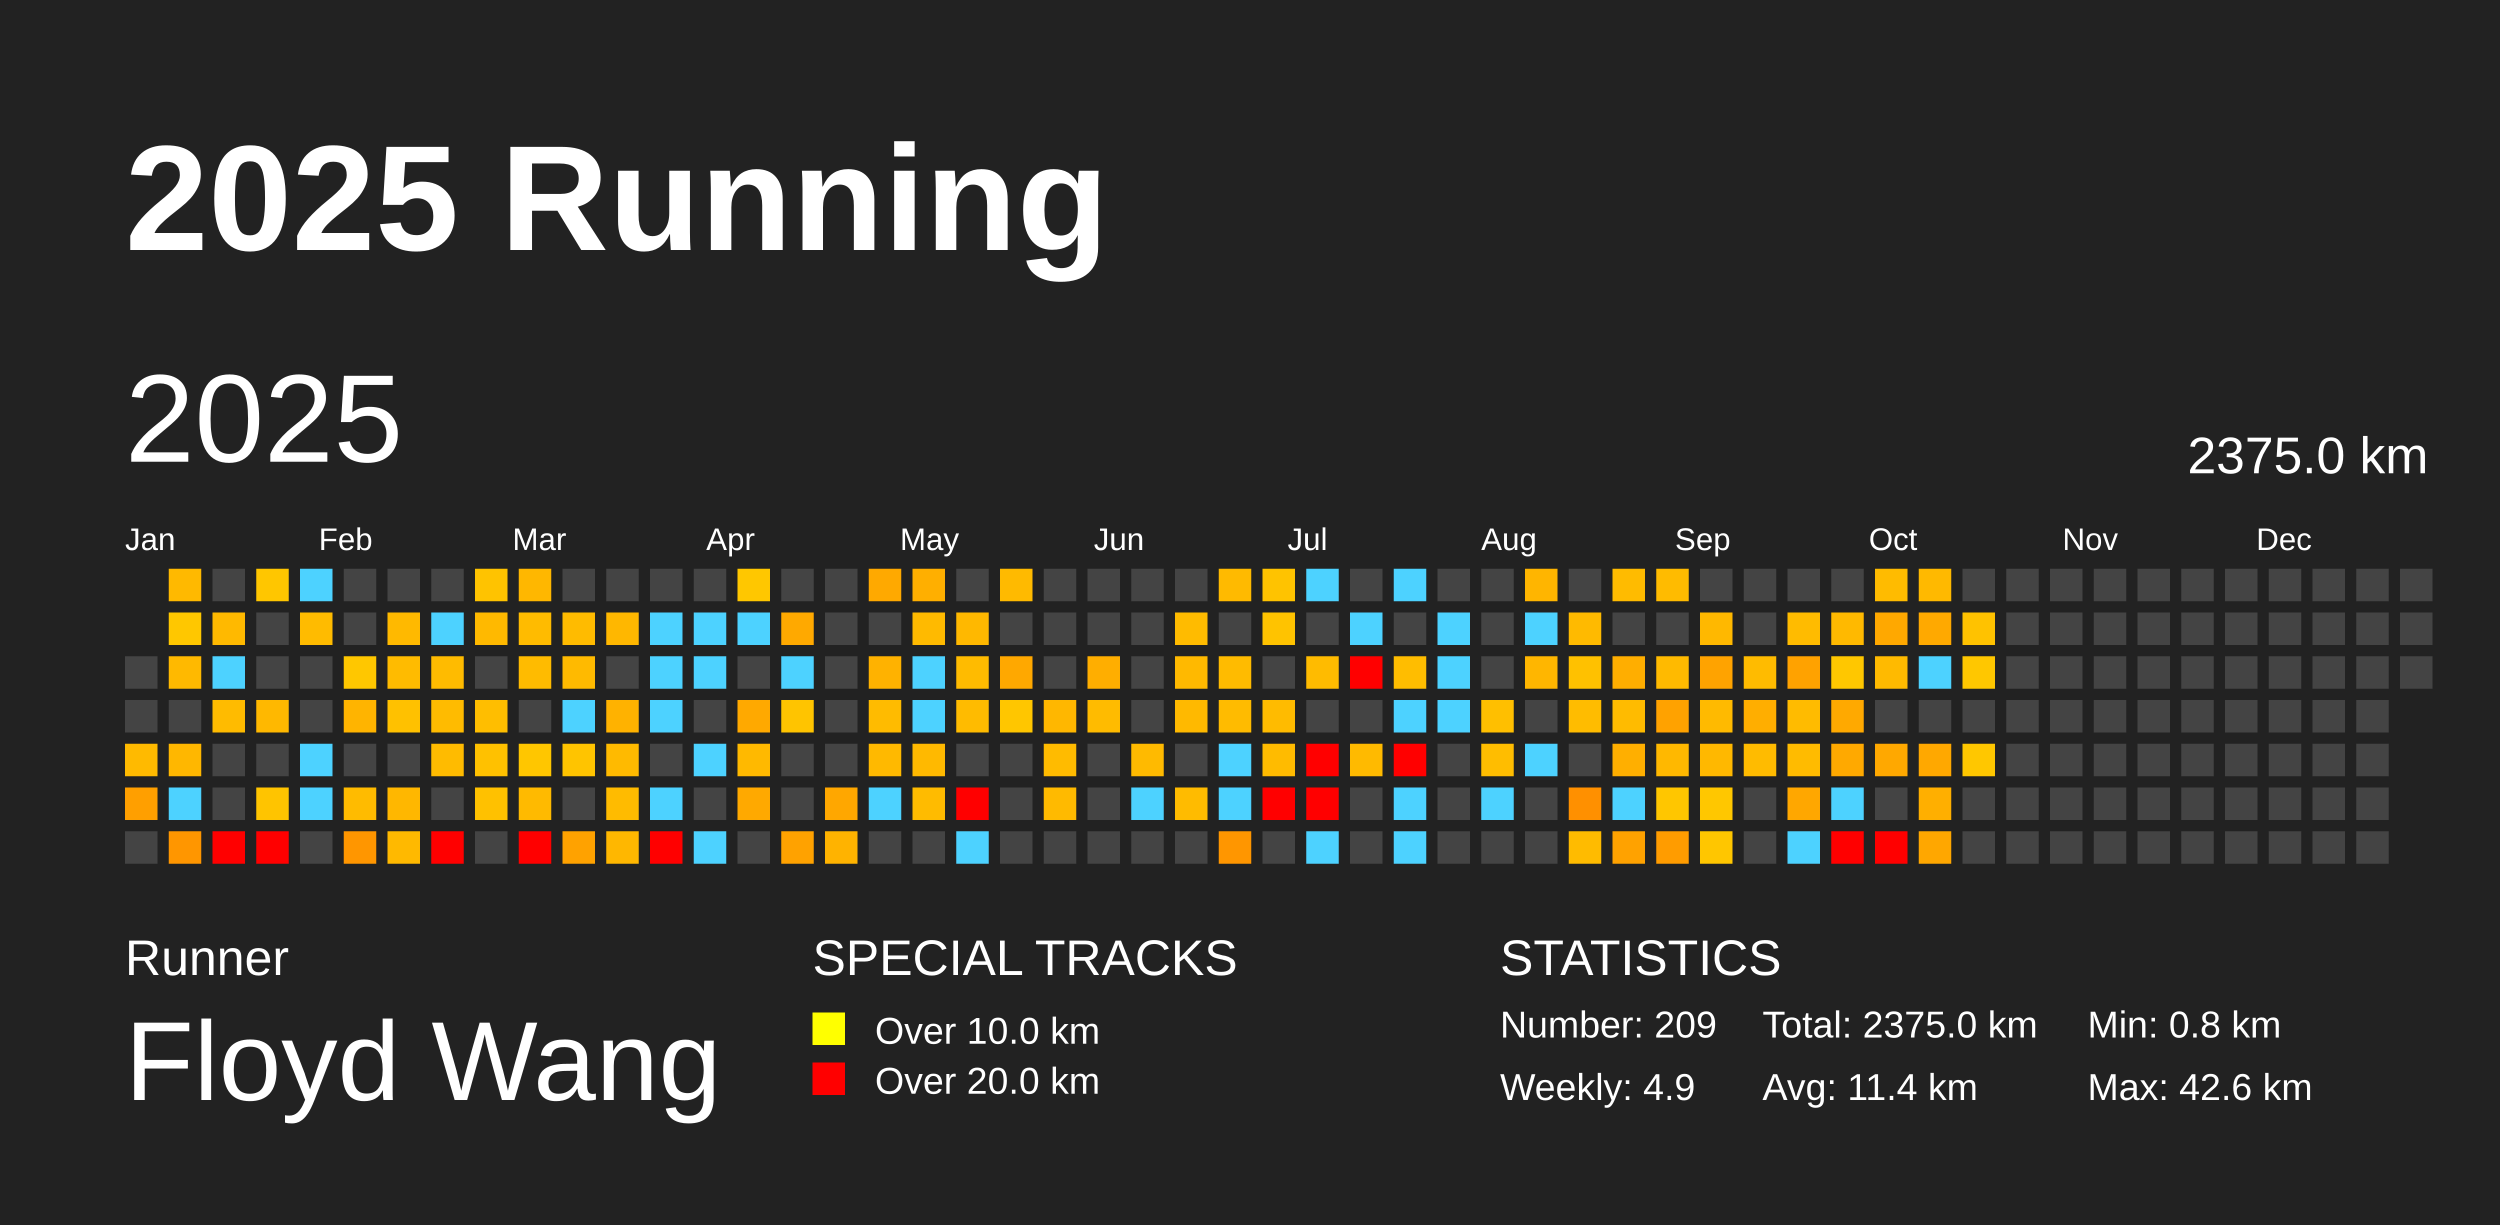
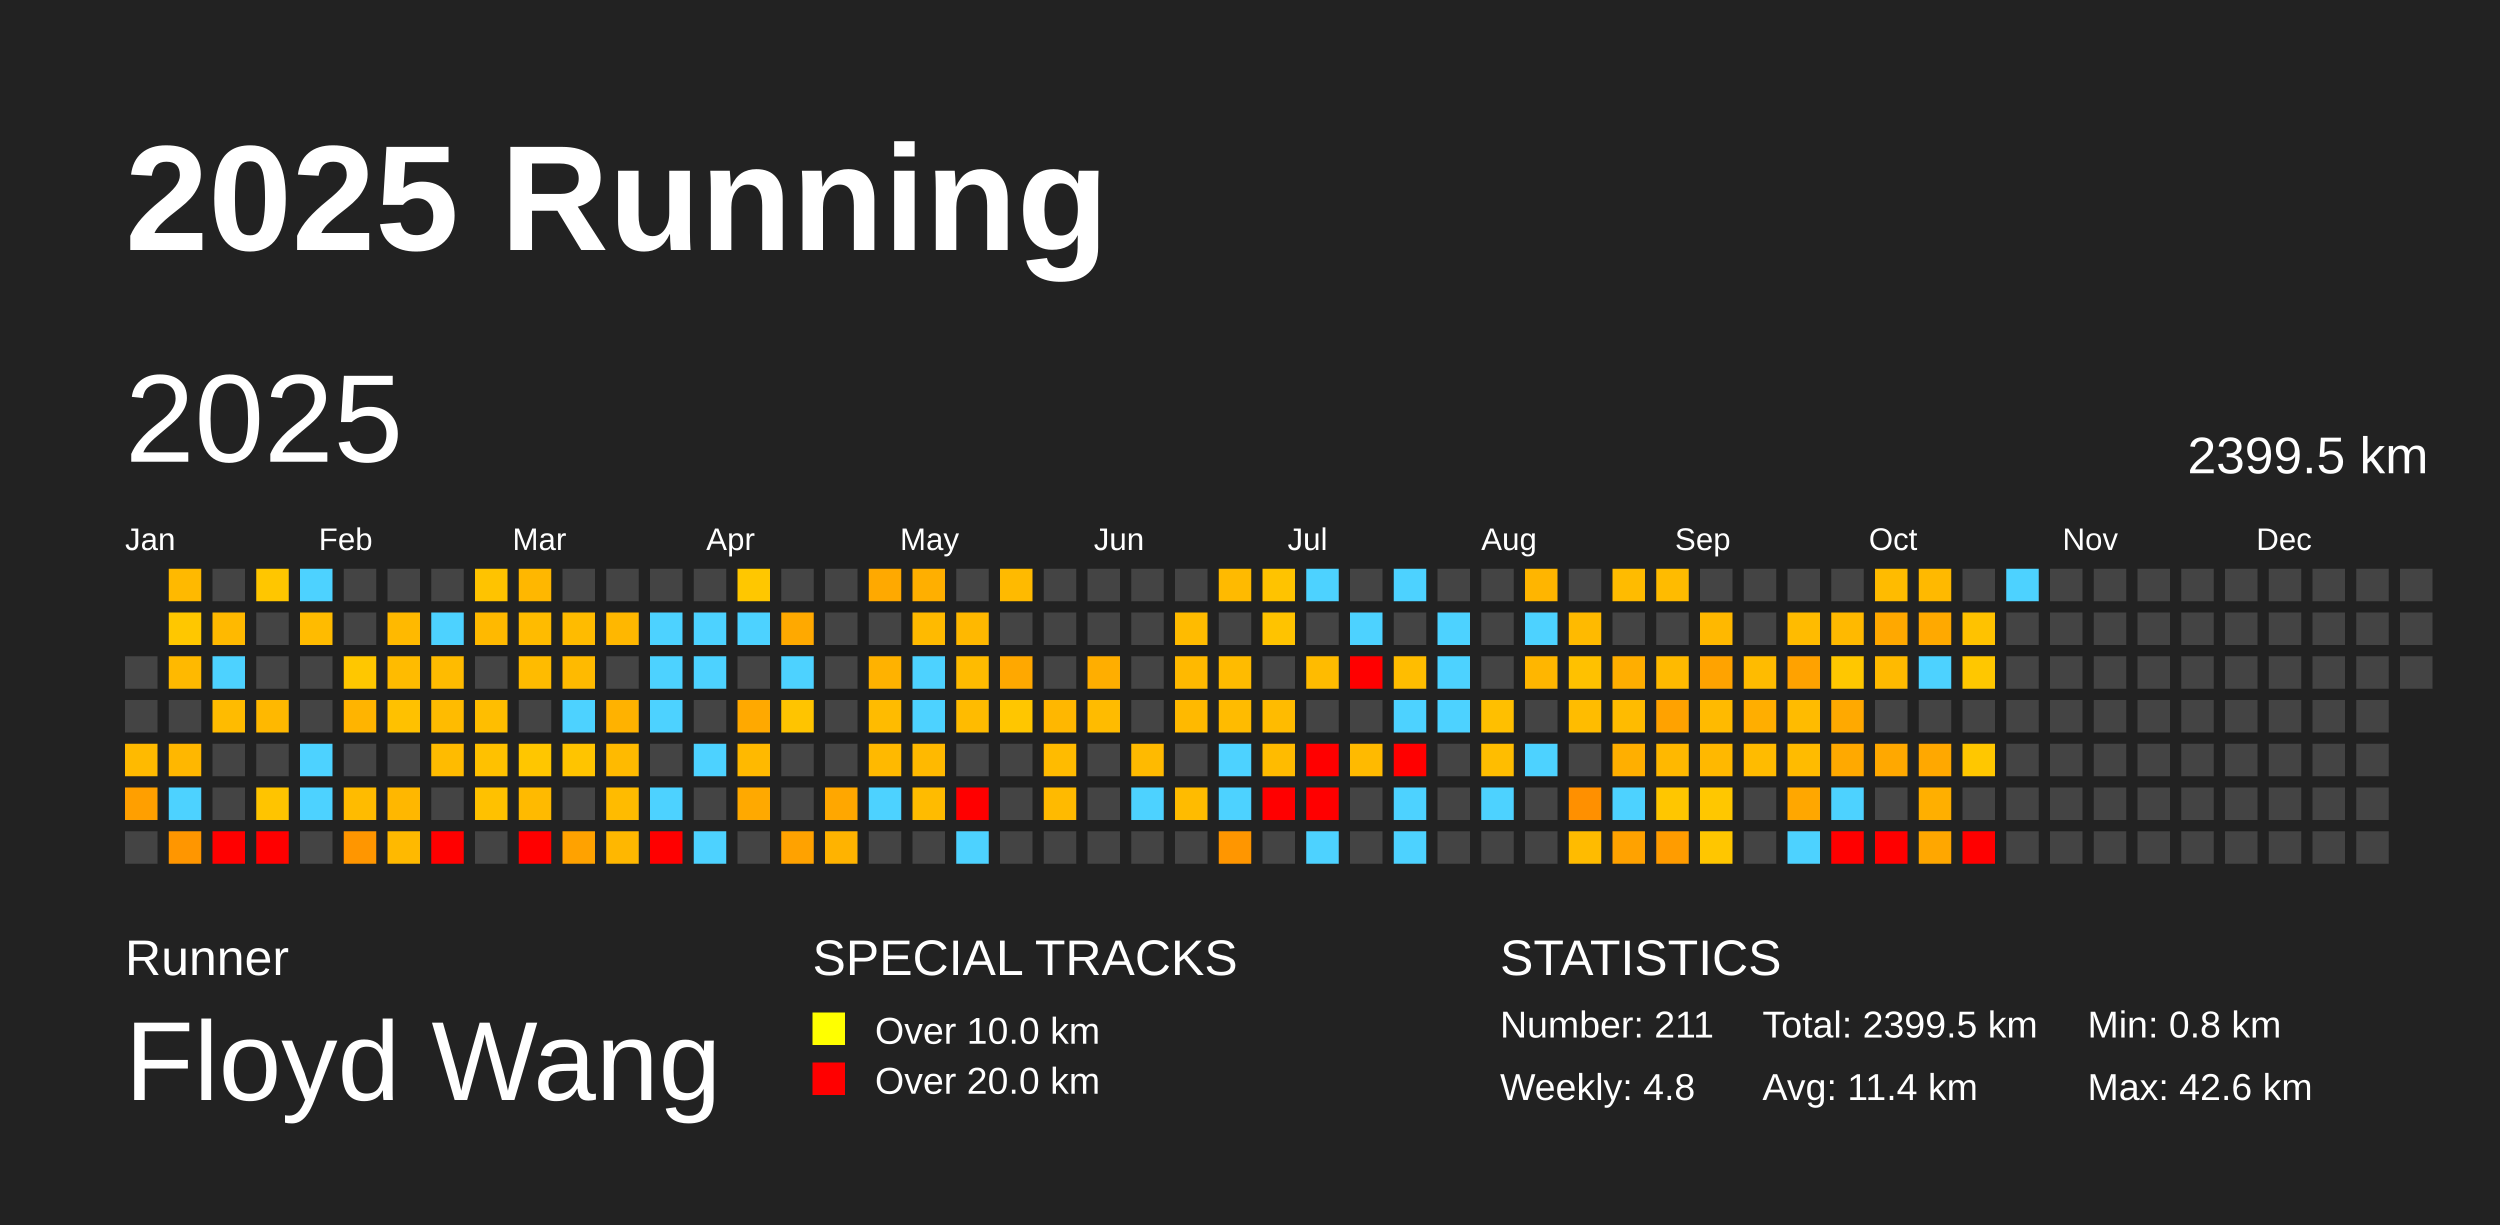
<svg xmlns="http://www.w3.org/2000/svg" baseProfile="full" height="98mm" version="1.1" viewBox="0,0,200,98" width="200mm">
  <defs />
  <rect fill="#222222" height="98" width="200" x="0" y="0" />
  <text fill="#FFFFFF" style="font-size:12px; font-family:Arial; font-weight:bold;" x="10" y="20">2025 Running</text>
  <text fill="#FFFFFF" style="font-size:4px; font-family:Arial" x="10" y="78">Runner</text>
  <text fill="#FFFFFF" style="font-size:9px; font-family:Arial" x="10" y="88">Floyd Wang</text>
  <text fill="#FFFFFF" style="font-size:4px; font-family:Arial" x="65" y="78">SPECIAL TRACKS</text>
  <rect fill="yellow" height="2.6" width="2.6" x="65" y="81" />
  <text fill="#FFFFFF" style="font-size:3px; font-family:Arial" x="70" y="83.5">Over 10.0 km</text>
  <rect fill="red" height="2.6" width="2.6" x="65" y="85" />
  <text fill="#FFFFFF" style="font-size:3px; font-family:Arial" x="70" y="87.5">Over 20.0 km</text>
  <text fill="#FFFFFF" style="font-size:4px; font-family:Arial" x="120" y="78">STATISTICS</text>
-   <text fill="#FFFFFF" style="font-size:3px; font-family:Arial" x="120" y="83">Number: 209</text>
-   <text fill="#FFFFFF" style="font-size:3px; font-family:Arial" x="120" y="88">Weekly: 4.9</text>
-   <text fill="#FFFFFF" style="font-size:3px; font-family:Arial" x="141" y="83">Total: 2375.0 km</text>
+   <text fill="#FFFFFF" style="font-size:3px; font-family:Arial" x="120" y="83">Number: 211</text>
+   <text fill="#FFFFFF" style="font-size:3px; font-family:Arial" x="120" y="88">Weekly: 4.8</text>
+   <text fill="#FFFFFF" style="font-size:3px; font-family:Arial" x="141" y="83">Total: 2399.5 km</text>
  <text fill="#FFFFFF" style="font-size:3px; font-family:Arial" x="141" y="88">Avg: 11.4 km</text>
  <text fill="#FFFFFF" style="font-size:3px; font-family:Arial" x="167" y="83">Min: 0.8 km</text>
  <text fill="#FFFFFF" style="font-size:3px; font-family:Arial" x="167" y="88">Max: 42.6 km</text>
  <text dominant-baseline="hanging" fill="#FFFFFF" style="font-size:10.0px; font-family:Arial;" x="10" y="30">2025</text>
-   <text dominant-baseline="hanging" fill="#FFFFFF" style="font-size:4.125px; font-family:Arial;" x="175" y="35">2375.0 km</text>
+   <text dominant-baseline="hanging" fill="#FFFFFF" style="font-size:4.125px; font-family:Arial;" x="175" y="35">2399.5 km</text>
  <text fill="#FFFFFF" style="font-size:2.5px; font-family:Arial" x="10.0" y="44">Jan</text>
  <text fill="#FFFFFF" style="font-size:2.5px; font-family:Arial" x="25.5" y="44">Feb</text>
  <text fill="#FFFFFF" style="font-size:2.5px; font-family:Arial" x="41.0" y="44">Mar</text>
  <text fill="#FFFFFF" style="font-size:2.5px; font-family:Arial" x="56.5" y="44">Apr</text>
  <text fill="#FFFFFF" style="font-size:2.5px; font-family:Arial" x="72.0" y="44">May</text>
  <text fill="#FFFFFF" style="font-size:2.5px; font-family:Arial" x="87.5" y="44">Jun</text>
  <text fill="#FFFFFF" style="font-size:2.5px; font-family:Arial" x="103.0" y="44">Jul</text>
  <text fill="#FFFFFF" style="font-size:2.5px; font-family:Arial" x="118.5" y="44">Aug</text>
  <text fill="#FFFFFF" style="font-size:2.5px; font-family:Arial" x="134.0" y="44">Sep</text>
  <text fill="#FFFFFF" style="font-size:2.5px; font-family:Arial" x="149.5" y="44">Oct</text>
  <text fill="#FFFFFF" style="font-size:2.5px; font-family:Arial" x="165.0" y="44">Nov</text>
  <text fill="#FFFFFF" style="font-size:2.5px; font-family:Arial" x="180.5" y="44">Dec</text>
  <rect fill="#444444" height="2.6" width="2.6" x="10.0" y="52.5" />
  <rect fill="#444444" height="2.6" width="2.6" x="10.0" y="56.0" />
  <rect fill="#ffba00" height="2.6" width="2.6" x="10.0" y="59.5" />
  <rect fill="#ff9f00" height="2.6" width="2.6" x="10.0" y="63.0" />
  <rect fill="#444444" height="2.6" width="2.6" x="10.0" y="66.5" />
  <rect fill="#ffb900" height="2.6" width="2.6" x="13.5" y="45.5" />
  <rect fill="#ffc700" height="2.6" width="2.6" x="13.5" y="49.0" />
  <rect fill="#ffb900" height="2.6" width="2.6" x="13.5" y="52.5" />
  <rect fill="#444444" height="2.6" width="2.6" x="13.5" y="56.0" />
  <rect fill="#ffb700" height="2.6" width="2.6" x="13.5" y="59.5" />
  <rect fill="#4dd2ff" height="2.6" width="2.6" x="13.5" y="63.0" />
  <rect fill="#ff9600" height="2.6" width="2.6" x="13.5" y="66.5" />
  <rect fill="#444444" height="2.6" width="2.6" x="17.0" y="45.5" />
  <rect fill="#ffb900" height="2.6" width="2.6" x="17.0" y="49.0" />
  <rect fill="#4dd2ff" height="2.6" width="2.6" x="17.0" y="52.5" />
  <rect fill="#ffbb00" height="2.6" width="2.6" x="17.0" y="56.0" />
  <rect fill="#444444" height="2.6" width="2.6" x="17.0" y="59.5" />
  <rect fill="#444444" height="2.6" width="2.6" x="17.0" y="63.0" />
  <rect fill="red" height="2.6" width="2.6" x="17.0" y="66.5" />
  <rect fill="#ffc600" height="2.6" width="2.6" x="20.5" y="45.5" />
  <rect fill="#444444" height="2.6" width="2.6" x="20.5" y="49.0" />
  <rect fill="#444444" height="2.6" width="2.6" x="20.5" y="52.5" />
  <rect fill="#ffb800" height="2.6" width="2.6" x="20.5" y="56.0" />
  <rect fill="#444444" height="2.6" width="2.6" x="20.5" y="59.5" />
  <rect fill="#ffc400" height="2.6" width="2.6" x="20.5" y="63.0" />
  <rect fill="red" height="2.6" width="2.6" x="20.5" y="66.5" />
  <rect fill="#4dd2ff" height="2.6" width="2.6" x="24.0" y="45.5" />
  <rect fill="#ffbb00" height="2.6" width="2.6" x="24.0" y="49.0" />
  <rect fill="#444444" height="2.6" width="2.6" x="24.0" y="52.5" />
  <rect fill="#444444" height="2.6" width="2.6" x="24.0" y="56.0" />
  <rect fill="#4dd2ff" height="2.6" width="2.6" x="24.0" y="59.5" />
  <rect fill="#4dd2ff" height="2.6" width="2.6" x="24.0" y="63.0" />
  <rect fill="#444444" height="2.6" width="2.6" x="24.0" y="66.5" />
  <rect fill="#444444" height="2.6" width="2.6" x="27.5" y="45.5" />
  <rect fill="#444444" height="2.6" width="2.6" x="27.5" y="49.0" />
  <rect fill="#ffc700" height="2.6" width="2.6" x="27.5" y="52.5" />
  <rect fill="#ffb400" height="2.6" width="2.6" x="27.5" y="56.0" />
  <rect fill="#444444" height="2.6" width="2.6" x="27.5" y="59.5" />
  <rect fill="#ffbb00" height="2.6" width="2.6" x="27.5" y="63.0" />
  <rect fill="#ff9600" height="2.6" width="2.6" x="27.5" y="66.5" />
  <rect fill="#444444" height="2.6" width="2.6" x="31.0" y="45.5" />
  <rect fill="#ffb900" height="2.6" width="2.6" x="31.0" y="49.0" />
  <rect fill="#ffbb00" height="2.6" width="2.6" x="31.0" y="52.5" />
  <rect fill="#ffc100" height="2.6" width="2.6" x="31.0" y="56.0" />
  <rect fill="#444444" height="2.6" width="2.6" x="31.0" y="59.5" />
  <rect fill="#ffb700" height="2.6" width="2.6" x="31.0" y="63.0" />
  <rect fill="#ffb900" height="2.6" width="2.6" x="31.0" y="66.5" />
  <rect fill="#444444" height="2.6" width="2.6" x="34.5" y="45.5" />
  <rect fill="#4dd2ff" height="2.6" width="2.6" x="34.5" y="49.0" />
  <rect fill="#ffbb00" height="2.6" width="2.6" x="34.5" y="52.5" />
  <rect fill="#ffbb00" height="2.6" width="2.6" x="34.5" y="56.0" />
  <rect fill="#ffbb00" height="2.6" width="2.6" x="34.5" y="59.5" />
  <rect fill="#444444" height="2.6" width="2.6" x="34.5" y="63.0" />
  <rect fill="red" height="2.6" width="2.6" x="34.5" y="66.5" />
  <rect fill="#ffc300" height="2.6" width="2.6" x="38.0" y="45.5" />
  <rect fill="#ffb900" height="2.6" width="2.6" x="38.0" y="49.0" />
  <rect fill="#444444" height="2.6" width="2.6" x="38.0" y="52.5" />
  <rect fill="#ffbe00" height="2.6" width="2.6" x="38.0" y="56.0" />
  <rect fill="#ffc100" height="2.6" width="2.6" x="38.0" y="59.5" />
  <rect fill="#ffc100" height="2.6" width="2.6" x="38.0" y="63.0" />
  <rect fill="#444444" height="2.6" width="2.6" x="38.0" y="66.5" />
  <rect fill="#ffb700" height="2.6" width="2.6" x="41.5" y="45.5" />
  <rect fill="#ffbb00" height="2.6" width="2.6" x="41.5" y="49.0" />
  <rect fill="#ffbb00" height="2.6" width="2.6" x="41.5" y="52.5" />
  <rect fill="#444444" height="2.6" width="2.6" x="41.5" y="56.0" />
  <rect fill="#ffc600" height="2.6" width="2.6" x="41.5" y="59.5" />
  <rect fill="#ffba00" height="2.6" width="2.6" x="41.5" y="63.0" />
  <rect fill="red" height="2.6" width="2.6" x="41.5" y="66.5" />
  <rect fill="#444444" height="2.6" width="2.6" x="45.0" y="45.5" />
  <rect fill="#ffbb00" height="2.6" width="2.6" x="45.0" y="49.0" />
  <rect fill="#ffba00" height="2.6" width="2.6" x="45.0" y="52.5" />
  <rect fill="#4dd2ff" height="2.6" width="2.6" x="45.0" y="56.0" />
  <rect fill="#ffc400" height="2.6" width="2.6" x="45.0" y="59.5" />
  <rect fill="#444444" height="2.6" width="2.6" x="45.0" y="63.0" />
  <rect fill="#ffa200" height="2.6" width="2.6" x="45.0" y="66.5" />
  <rect fill="#444444" height="2.6" width="2.6" x="48.5" y="45.5" />
  <rect fill="#ffb700" height="2.6" width="2.6" x="48.5" y="49.0" />
  <rect fill="#444444" height="2.6" width="2.6" x="48.5" y="52.5" />
  <rect fill="#ffb200" height="2.6" width="2.6" x="48.5" y="56.0" />
  <rect fill="#ffba00" height="2.6" width="2.6" x="48.5" y="59.5" />
  <rect fill="#ffbb00" height="2.6" width="2.6" x="48.5" y="63.0" />
  <rect fill="#ffb700" height="2.6" width="2.6" x="48.5" y="66.5" />
  <rect fill="#444444" height="2.6" width="2.6" x="52.0" y="45.5" />
  <rect fill="#4dd2ff" height="2.6" width="2.6" x="52.0" y="49.0" />
  <rect fill="#4dd2ff" height="2.6" width="2.6" x="52.0" y="52.5" />
  <rect fill="#4dd2ff" height="2.6" width="2.6" x="52.0" y="56.0" />
  <rect fill="#444444" height="2.6" width="2.6" x="52.0" y="59.5" />
  <rect fill="#4dd2ff" height="2.6" width="2.6" x="52.0" y="63.0" />
  <rect fill="red" height="2.6" width="2.6" x="52.0" y="66.5" />
  <rect fill="#444444" height="2.6" width="2.6" x="55.5" y="45.5" />
  <rect fill="#4dd2ff" height="2.6" width="2.6" x="55.5" y="49.0" />
  <rect fill="#4dd2ff" height="2.6" width="2.6" x="55.5" y="52.5" />
  <rect fill="#444444" height="2.6" width="2.6" x="55.5" y="56.0" />
  <rect fill="#4dd2ff" height="2.6" width="2.6" x="55.5" y="59.5" />
  <rect fill="#444444" height="2.6" width="2.6" x="55.5" y="63.0" />
  <rect fill="#4dd2ff" height="2.6" width="2.6" x="55.5" y="66.5" />
  <rect fill="#ffc700" height="2.6" width="2.6" x="59.0" y="45.5" />
  <rect fill="#4dd2ff" height="2.6" width="2.6" x="59.0" y="49.0" />
  <rect fill="#444444" height="2.6" width="2.6" x="59.0" y="52.5" />
  <rect fill="#ffa900" height="2.6" width="2.6" x="59.0" y="56.0" />
  <rect fill="#ffb900" height="2.6" width="2.6" x="59.0" y="59.5" />
  <rect fill="#ffa900" height="2.6" width="2.6" x="59.0" y="63.0" />
  <rect fill="#444444" height="2.6" width="2.6" x="59.0" y="66.5" />
  <rect fill="#444444" height="2.6" width="2.6" x="62.5" y="45.5" />
  <rect fill="#ffa900" height="2.6" width="2.6" x="62.5" y="49.0" />
  <rect fill="#4dd2ff" height="2.6" width="2.6" x="62.5" y="52.5" />
  <rect fill="#ffc400" height="2.6" width="2.6" x="62.5" y="56.0" />
  <rect fill="#444444" height="2.6" width="2.6" x="62.5" y="59.5" />
  <rect fill="#444444" height="2.6" width="2.6" x="62.5" y="63.0" />
  <rect fill="#ffa200" height="2.6" width="2.6" x="62.5" y="66.5" />
  <rect fill="#444444" height="2.6" width="2.6" x="66.0" y="45.5" />
  <rect fill="#444444" height="2.6" width="2.6" x="66.0" y="49.0" />
  <rect fill="#444444" height="2.6" width="2.6" x="66.0" y="52.5" />
  <rect fill="#444444" height="2.6" width="2.6" x="66.0" y="56.0" />
  <rect fill="#444444" height="2.6" width="2.6" x="66.0" y="59.5" />
  <rect fill="#ffa700" height="2.6" width="2.6" x="66.0" y="63.0" />
  <rect fill="#ffb300" height="2.6" width="2.6" x="66.0" y="66.5" />
  <rect fill="#ffa900" height="2.6" width="2.6" x="69.5" y="45.5" />
  <rect fill="#444444" height="2.6" width="2.6" x="69.5" y="49.0" />
  <rect fill="#ffb200" height="2.6" width="2.6" x="69.5" y="52.5" />
  <rect fill="#ffbb00" height="2.6" width="2.6" x="69.5" y="56.0" />
  <rect fill="#ffb900" height="2.6" width="2.6" x="69.5" y="59.5" />
  <rect fill="#4dd2ff" height="2.6" width="2.6" x="69.5" y="63.0" />
  <rect fill="#444444" height="2.6" width="2.6" x="69.5" y="66.5" />
  <rect fill="#ffaf00" height="2.6" width="2.6" x="73.0" y="45.5" />
  <rect fill="#ffba00" height="2.6" width="2.6" x="73.0" y="49.0" />
  <rect fill="#4dd2ff" height="2.6" width="2.6" x="73.0" y="52.5" />
  <rect fill="#4dd2ff" height="2.6" width="2.6" x="73.0" y="56.0" />
  <rect fill="#ffb900" height="2.6" width="2.6" x="73.0" y="59.5" />
  <rect fill="#ffbb00" height="2.6" width="2.6" x="73.0" y="63.0" />
  <rect fill="#444444" height="2.6" width="2.6" x="73.0" y="66.5" />
  <rect fill="#444444" height="2.6" width="2.6" x="76.5" y="45.5" />
  <rect fill="#ffb800" height="2.6" width="2.6" x="76.5" y="49.0" />
  <rect fill="#ffbb00" height="2.6" width="2.6" x="76.5" y="52.5" />
  <rect fill="#ffbb00" height="2.6" width="2.6" x="76.5" y="56.0" />
  <rect fill="#444444" height="2.6" width="2.6" x="76.5" y="59.5" />
  <rect fill="red" height="2.6" width="2.6" x="76.5" y="63.0" />
  <rect fill="#4dd2ff" height="2.6" width="2.6" x="76.5" y="66.5" />
  <rect fill="#ffba00" height="2.6" width="2.6" x="80.0" y="45.5" />
  <rect fill="#444444" height="2.6" width="2.6" x="80.0" y="49.0" />
  <rect fill="#ffa800" height="2.6" width="2.6" x="80.0" y="52.5" />
  <rect fill="#ffc600" height="2.6" width="2.6" x="80.0" y="56.0" />
  <rect fill="#444444" height="2.6" width="2.6" x="80.0" y="59.5" />
  <rect fill="#444444" height="2.6" width="2.6" x="80.0" y="63.0" />
  <rect fill="#444444" height="2.6" width="2.6" x="80.0" y="66.5" />
  <rect fill="#444444" height="2.6" width="2.6" x="83.5" y="45.5" />
  <rect fill="#444444" height="2.6" width="2.6" x="83.5" y="49.0" />
  <rect fill="#444444" height="2.6" width="2.6" x="83.5" y="52.5" />
  <rect fill="#ffb700" height="2.6" width="2.6" x="83.5" y="56.0" />
  <rect fill="#ffbb00" height="2.6" width="2.6" x="83.5" y="59.5" />
  <rect fill="#ffba00" height="2.6" width="2.6" x="83.5" y="63.0" />
  <rect fill="#444444" height="2.6" width="2.6" x="83.5" y="66.5" />
  <rect fill="#444444" height="2.6" width="2.6" x="87.0" y="45.5" />
  <rect fill="#444444" height="2.6" width="2.6" x="87.0" y="49.0" />
  <rect fill="#ffae00" height="2.6" width="2.6" x="87.0" y="52.5" />
  <rect fill="#ffbb00" height="2.6" width="2.6" x="87.0" y="56.0" />
  <rect fill="#444444" height="2.6" width="2.6" x="87.0" y="59.5" />
  <rect fill="#444444" height="2.6" width="2.6" x="87.0" y="63.0" />
  <rect fill="#444444" height="2.6" width="2.6" x="87.0" y="66.5" />
  <rect fill="#444444" height="2.6" width="2.6" x="90.5" y="45.5" />
  <rect fill="#444444" height="2.6" width="2.6" x="90.5" y="49.0" />
  <rect fill="#444444" height="2.6" width="2.6" x="90.5" y="52.5" />
  <rect fill="#444444" height="2.6" width="2.6" x="90.5" y="56.0" />
  <rect fill="#ffba00" height="2.6" width="2.6" x="90.5" y="59.5" />
  <rect fill="#4dd2ff" height="2.6" width="2.6" x="90.5" y="63.0" />
  <rect fill="#444444" height="2.6" width="2.6" x="90.5" y="66.5" />
  <rect fill="#444444" height="2.6" width="2.6" x="94.0" y="45.5" />
  <rect fill="#ffbb00" height="2.6" width="2.6" x="94.0" y="49.0" />
  <rect fill="#ffb900" height="2.6" width="2.6" x="94.0" y="52.5" />
  <rect fill="#ffb900" height="2.6" width="2.6" x="94.0" y="56.0" />
  <rect fill="#444444" height="2.6" width="2.6" x="94.0" y="59.5" />
  <rect fill="#ffbb00" height="2.6" width="2.6" x="94.0" y="63.0" />
  <rect fill="#444444" height="2.6" width="2.6" x="94.0" y="66.5" />
  <rect fill="#ffba00" height="2.6" width="2.6" x="97.5" y="45.5" />
  <rect fill="#444444" height="2.6" width="2.6" x="97.5" y="49.0" />
  <rect fill="#ffbb00" height="2.6" width="2.6" x="97.5" y="52.5" />
  <rect fill="#ffbb00" height="2.6" width="2.6" x="97.5" y="56.0" />
  <rect fill="#4dd2ff" height="2.6" width="2.6" x="97.5" y="59.5" />
  <rect fill="#4dd2ff" height="2.6" width="2.6" x="97.5" y="63.0" />
  <rect fill="#ff9600" height="2.6" width="2.6" x="97.5" y="66.5" />
  <rect fill="#ffc300" height="2.6" width="2.6" x="101.0" y="45.5" />
  <rect fill="#ffc300" height="2.6" width="2.6" x="101.0" y="49.0" />
  <rect fill="#444444" height="2.6" width="2.6" x="101.0" y="52.5" />
  <rect fill="#ffbb00" height="2.6" width="2.6" x="101.0" y="56.0" />
  <rect fill="#ffbb00" height="2.6" width="2.6" x="101.0" y="59.5" />
  <rect fill="red" height="2.6" width="2.6" x="101.0" y="63.0" />
  <rect fill="#444444" height="2.6" width="2.6" x="101.0" y="66.5" />
  <rect fill="#4dd2ff" height="2.6" width="2.6" x="104.5" y="45.5" />
  <rect fill="#444444" height="2.6" width="2.6" x="104.5" y="49.0" />
  <rect fill="#ffbb00" height="2.6" width="2.6" x="104.5" y="52.5" />
  <rect fill="#444444" height="2.6" width="2.6" x="104.5" y="56.0" />
  <rect fill="red" height="2.6" width="2.6" x="104.5" y="59.5" />
  <rect fill="red" height="2.6" width="2.6" x="104.5" y="63.0" />
  <rect fill="#4dd2ff" height="2.6" width="2.6" x="104.5" y="66.5" />
  <rect fill="#444444" height="2.6" width="2.6" x="108.0" y="45.5" />
  <rect fill="#4dd2ff" height="2.6" width="2.6" x="108.0" y="49.0" />
  <rect fill="red" height="2.6" width="2.6" x="108.0" y="52.5" />
  <rect fill="#444444" height="2.6" width="2.6" x="108.0" y="56.0" />
  <rect fill="#ffba00" height="2.6" width="2.6" x="108.0" y="59.5" />
  <rect fill="#444444" height="2.6" width="2.6" x="108.0" y="63.0" />
  <rect fill="#444444" height="2.6" width="2.6" x="108.0" y="66.5" />
  <rect fill="#4dd2ff" height="2.6" width="2.6" x="111.5" y="45.5" />
  <rect fill="#444444" height="2.6" width="2.6" x="111.5" y="49.0" />
  <rect fill="#ffbd00" height="2.6" width="2.6" x="111.5" y="52.5" />
  <rect fill="#4dd2ff" height="2.6" width="2.6" x="111.5" y="56.0" />
  <rect fill="red" height="2.6" width="2.6" x="111.5" y="59.5" />
  <rect fill="#4dd2ff" height="2.6" width="2.6" x="111.5" y="63.0" />
  <rect fill="#4dd2ff" height="2.6" width="2.6" x="111.5" y="66.5" />
  <rect fill="#444444" height="2.6" width="2.6" x="115.0" y="45.5" />
  <rect fill="#4dd2ff" height="2.6" width="2.6" x="115.0" y="49.0" />
  <rect fill="#4dd2ff" height="2.6" width="2.6" x="115.0" y="52.5" />
  <rect fill="#4dd2ff" height="2.6" width="2.6" x="115.0" y="56.0" />
  <rect fill="#444444" height="2.6" width="2.6" x="115.0" y="59.5" />
  <rect fill="#444444" height="2.6" width="2.6" x="115.0" y="63.0" />
  <rect fill="#444444" height="2.6" width="2.6" x="115.0" y="66.5" />
  <rect fill="#444444" height="2.6" width="2.6" x="118.5" y="45.5" />
  <rect fill="#444444" height="2.6" width="2.6" x="118.5" y="49.0" />
  <rect fill="#444444" height="2.6" width="2.6" x="118.5" y="52.5" />
  <rect fill="#ffbf00" height="2.6" width="2.6" x="118.5" y="56.0" />
  <rect fill="#ffbd00" height="2.6" width="2.6" x="118.5" y="59.5" />
  <rect fill="#4dd2ff" height="2.6" width="2.6" x="118.5" y="63.0" />
  <rect fill="#444444" height="2.6" width="2.6" x="118.5" y="66.5" />
  <rect fill="#ffb500" height="2.6" width="2.6" x="122.0" y="45.5" />
  <rect fill="#4dd2ff" height="2.6" width="2.6" x="122.0" y="49.0" />
  <rect fill="#ffb600" height="2.6" width="2.6" x="122.0" y="52.5" />
  <rect fill="#444444" height="2.6" width="2.6" x="122.0" y="56.0" />
  <rect fill="#4dd2ff" height="2.6" width="2.6" x="122.0" y="59.5" />
  <rect fill="#444444" height="2.6" width="2.6" x="122.0" y="63.0" />
  <rect fill="#444444" height="2.6" width="2.6" x="122.0" y="66.5" />
  <rect fill="#444444" height="2.6" width="2.6" x="125.5" y="45.5" />
  <rect fill="#ffba00" height="2.6" width="2.6" x="125.5" y="49.0" />
  <rect fill="#ffc100" height="2.6" width="2.6" x="125.5" y="52.5" />
  <rect fill="#ffbc00" height="2.6" width="2.6" x="125.5" y="56.0" />
  <rect fill="#444444" height="2.6" width="2.6" x="125.5" y="59.5" />
  <rect fill="#ff9000" height="2.6" width="2.6" x="125.5" y="63.0" />
  <rect fill="#ffbb00" height="2.6" width="2.6" x="125.5" y="66.5" />
  <rect fill="#ffbb00" height="2.6" width="2.6" x="129.0" y="45.5" />
  <rect fill="#444444" height="2.6" width="2.6" x="129.0" y="49.0" />
  <rect fill="#ffae00" height="2.6" width="2.6" x="129.0" y="52.5" />
  <rect fill="#ffbb00" height="2.6" width="2.6" x="129.0" y="56.0" />
  <rect fill="#ffaf00" height="2.6" width="2.6" x="129.0" y="59.5" />
  <rect fill="#4dd2ff" height="2.6" width="2.6" x="129.0" y="63.0" />
  <rect fill="#ffa200" height="2.6" width="2.6" x="129.0" y="66.5" />
  <rect fill="#ffbb00" height="2.6" width="2.6" x="132.5" y="45.5" />
  <rect fill="#444444" height="2.6" width="2.6" x="132.5" y="49.0" />
  <rect fill="#ffba00" height="2.6" width="2.6" x="132.5" y="52.5" />
  <rect fill="#ffa200" height="2.6" width="2.6" x="132.5" y="56.0" />
  <rect fill="#ffb800" height="2.6" width="2.6" x="132.5" y="59.5" />
  <rect fill="#ffc600" height="2.6" width="2.6" x="132.5" y="63.0" />
  <rect fill="#ff9c00" height="2.6" width="2.6" x="132.5" y="66.5" />
  <rect fill="#444444" height="2.6" width="2.6" x="136.0" y="45.5" />
  <rect fill="#ffb800" height="2.6" width="2.6" x="136.0" y="49.0" />
  <rect fill="#ffa300" height="2.6" width="2.6" x="136.0" y="52.5" />
  <rect fill="#ffba00" height="2.6" width="2.6" x="136.0" y="56.0" />
  <rect fill="#ffb800" height="2.6" width="2.6" x="136.0" y="59.5" />
  <rect fill="#ffc700" height="2.6" width="2.6" x="136.0" y="63.0" />
  <rect fill="#ffc600" height="2.6" width="2.6" x="136.0" y="66.5" />
  <rect fill="#444444" height="2.6" width="2.6" x="139.5" y="45.5" />
  <rect fill="#444444" height="2.6" width="2.6" x="139.5" y="49.0" />
  <rect fill="#ffbb00" height="2.6" width="2.6" x="139.5" y="52.5" />
  <rect fill="#ffae00" height="2.6" width="2.6" x="139.5" y="56.0" />
  <rect fill="#ffbb00" height="2.6" width="2.6" x="139.5" y="59.5" />
  <rect fill="#444444" height="2.6" width="2.6" x="139.5" y="63.0" />
  <rect fill="#444444" height="2.6" width="2.6" x="139.5" y="66.5" />
  <rect fill="#444444" height="2.6" width="2.6" x="143.0" y="45.5" />
  <rect fill="#ffbb00" height="2.6" width="2.6" x="143.0" y="49.0" />
  <rect fill="#ffa200" height="2.6" width="2.6" x="143.0" y="52.5" />
  <rect fill="#ffbb00" height="2.6" width="2.6" x="143.0" y="56.0" />
  <rect fill="#ffbb00" height="2.6" width="2.6" x="143.0" y="59.5" />
  <rect fill="#ffa700" height="2.6" width="2.6" x="143.0" y="63.0" />
  <rect fill="#4dd2ff" height="2.6" width="2.6" x="143.0" y="66.5" />
  <rect fill="#444444" height="2.6" width="2.6" x="146.5" y="45.5" />
  <rect fill="#ffb900" height="2.6" width="2.6" x="146.5" y="49.0" />
  <rect fill="#ffc700" height="2.6" width="2.6" x="146.5" y="52.5" />
  <rect fill="#ffa900" height="2.6" width="2.6" x="146.5" y="56.0" />
  <rect fill="#ffa900" height="2.6" width="2.6" x="146.5" y="59.5" />
  <rect fill="#4dd2ff" height="2.6" width="2.6" x="146.5" y="63.0" />
  <rect fill="red" height="2.6" width="2.6" x="146.5" y="66.5" />
  <rect fill="#ffbb00" height="2.6" width="2.6" x="150.0" y="45.5" />
  <rect fill="#ffa800" height="2.6" width="2.6" x="150.0" y="49.0" />
  <rect fill="#ffba00" height="2.6" width="2.6" x="150.0" y="52.5" />
  <rect fill="#444444" height="2.6" width="2.6" x="150.0" y="56.0" />
  <rect fill="#ffa800" height="2.6" width="2.6" x="150.0" y="59.5" />
  <rect fill="#444444" height="2.6" width="2.6" x="150.0" y="63.0" />
  <rect fill="red" height="2.6" width="2.6" x="150.0" y="66.5" />
  <rect fill="#ffb900" height="2.6" width="2.6" x="153.5" y="45.5" />
  <rect fill="#ffa900" height="2.6" width="2.6" x="153.5" y="49.0" />
  <rect fill="#4dd2ff" height="2.6" width="2.6" x="153.5" y="52.5" />
  <rect fill="#444444" height="2.6" width="2.6" x="153.5" y="56.0" />
  <rect fill="#ffa800" height="2.6" width="2.6" x="153.5" y="59.5" />
  <rect fill="#ffaf00" height="2.6" width="2.6" x="153.5" y="63.0" />
  <rect fill="#ffa700" height="2.6" width="2.6" x="153.5" y="66.5" />
  <rect fill="#444444" height="2.6" width="2.6" x="157.0" y="45.5" />
  <rect fill="#ffc200" height="2.6" width="2.6" x="157.0" y="49.0" />
  <rect fill="#ffc700" height="2.6" width="2.6" x="157.0" y="52.5" />
  <rect fill="#444444" height="2.6" width="2.6" x="157.0" y="56.0" />
  <rect fill="#ffc700" height="2.6" width="2.6" x="157.0" y="59.5" />
  <rect fill="#444444" height="2.6" width="2.6" x="157.0" y="63.0" />
-   <rect fill="#444444" height="2.6" width="2.6" x="157.0" y="66.5" />
-   <rect fill="#444444" height="2.6" width="2.6" x="160.5" y="45.5" />
+   <rect fill="red" height="2.6" width="2.6" x="157.0" y="66.5" />
+   <rect fill="#4dd2ff" height="2.6" width="2.6" x="160.5" y="45.5" />
  <rect fill="#444444" height="2.6" width="2.6" x="160.5" y="49.0" />
  <rect fill="#444444" height="2.6" width="2.6" x="160.5" y="52.5" />
  <rect fill="#444444" height="2.6" width="2.6" x="160.5" y="56.0" />
  <rect fill="#444444" height="2.6" width="2.6" x="160.5" y="59.5" />
  <rect fill="#444444" height="2.6" width="2.6" x="160.5" y="63.0" />
  <rect fill="#444444" height="2.6" width="2.6" x="160.5" y="66.5" />
  <rect fill="#444444" height="2.6" width="2.6" x="164.0" y="45.5" />
  <rect fill="#444444" height="2.6" width="2.6" x="164.0" y="49.0" />
  <rect fill="#444444" height="2.6" width="2.6" x="164.0" y="52.5" />
  <rect fill="#444444" height="2.6" width="2.6" x="164.0" y="56.0" />
  <rect fill="#444444" height="2.6" width="2.6" x="164.0" y="59.5" />
  <rect fill="#444444" height="2.6" width="2.6" x="164.0" y="63.0" />
  <rect fill="#444444" height="2.6" width="2.6" x="164.0" y="66.5" />
  <rect fill="#444444" height="2.6" width="2.6" x="167.5" y="45.5" />
  <rect fill="#444444" height="2.6" width="2.6" x="167.5" y="49.0" />
  <rect fill="#444444" height="2.6" width="2.6" x="167.5" y="52.5" />
  <rect fill="#444444" height="2.6" width="2.6" x="167.5" y="56.0" />
  <rect fill="#444444" height="2.6" width="2.6" x="167.5" y="59.5" />
  <rect fill="#444444" height="2.6" width="2.6" x="167.5" y="63.0" />
  <rect fill="#444444" height="2.6" width="2.6" x="167.5" y="66.5" />
  <rect fill="#444444" height="2.6" width="2.6" x="171.0" y="45.5" />
  <rect fill="#444444" height="2.6" width="2.6" x="171.0" y="49.0" />
  <rect fill="#444444" height="2.6" width="2.6" x="171.0" y="52.5" />
  <rect fill="#444444" height="2.6" width="2.6" x="171.0" y="56.0" />
  <rect fill="#444444" height="2.6" width="2.6" x="171.0" y="59.5" />
  <rect fill="#444444" height="2.6" width="2.6" x="171.0" y="63.0" />
  <rect fill="#444444" height="2.6" width="2.6" x="171.0" y="66.5" />
  <rect fill="#444444" height="2.6" width="2.6" x="174.5" y="45.5" />
  <rect fill="#444444" height="2.6" width="2.6" x="174.5" y="49.0" />
  <rect fill="#444444" height="2.6" width="2.6" x="174.5" y="52.5" />
  <rect fill="#444444" height="2.6" width="2.6" x="174.5" y="56.0" />
  <rect fill="#444444" height="2.6" width="2.6" x="174.5" y="59.5" />
  <rect fill="#444444" height="2.6" width="2.6" x="174.5" y="63.0" />
  <rect fill="#444444" height="2.6" width="2.6" x="174.5" y="66.5" />
  <rect fill="#444444" height="2.6" width="2.6" x="178.0" y="45.5" />
  <rect fill="#444444" height="2.6" width="2.6" x="178.0" y="49.0" />
  <rect fill="#444444" height="2.6" width="2.6" x="178.0" y="52.5" />
  <rect fill="#444444" height="2.6" width="2.6" x="178.0" y="56.0" />
  <rect fill="#444444" height="2.6" width="2.6" x="178.0" y="59.5" />
  <rect fill="#444444" height="2.6" width="2.6" x="178.0" y="63.0" />
  <rect fill="#444444" height="2.6" width="2.6" x="178.0" y="66.5" />
  <rect fill="#444444" height="2.6" width="2.6" x="181.5" y="45.5" />
  <rect fill="#444444" height="2.6" width="2.6" x="181.5" y="49.0" />
  <rect fill="#444444" height="2.6" width="2.6" x="181.5" y="52.5" />
  <rect fill="#444444" height="2.6" width="2.6" x="181.5" y="56.0" />
  <rect fill="#444444" height="2.6" width="2.6" x="181.5" y="59.5" />
  <rect fill="#444444" height="2.6" width="2.6" x="181.5" y="63.0" />
  <rect fill="#444444" height="2.6" width="2.6" x="181.5" y="66.5" />
  <rect fill="#444444" height="2.6" width="2.6" x="185.0" y="45.5" />
  <rect fill="#444444" height="2.6" width="2.6" x="185.0" y="49.0" />
  <rect fill="#444444" height="2.6" width="2.6" x="185.0" y="52.5" />
  <rect fill="#444444" height="2.6" width="2.6" x="185.0" y="56.0" />
  <rect fill="#444444" height="2.6" width="2.6" x="185.0" y="59.5" />
  <rect fill="#444444" height="2.6" width="2.6" x="185.0" y="63.0" />
  <rect fill="#444444" height="2.6" width="2.6" x="185.0" y="66.5" />
  <rect fill="#444444" height="2.6" width="2.6" x="188.5" y="45.5" />
  <rect fill="#444444" height="2.6" width="2.6" x="188.5" y="49.0" />
  <rect fill="#444444" height="2.6" width="2.6" x="188.5" y="52.5" />
  <rect fill="#444444" height="2.6" width="2.6" x="188.5" y="56.0" />
  <rect fill="#444444" height="2.6" width="2.6" x="188.5" y="59.5" />
  <rect fill="#444444" height="2.6" width="2.6" x="188.5" y="63.0" />
  <rect fill="#444444" height="2.6" width="2.6" x="188.5" y="66.5" />
  <rect fill="#444444" height="2.6" width="2.6" x="192.0" y="45.5" />
  <rect fill="#444444" height="2.6" width="2.6" x="192.0" y="49.0" />
  <rect fill="#444444" height="2.6" width="2.6" x="192.0" y="52.5" />
</svg>
